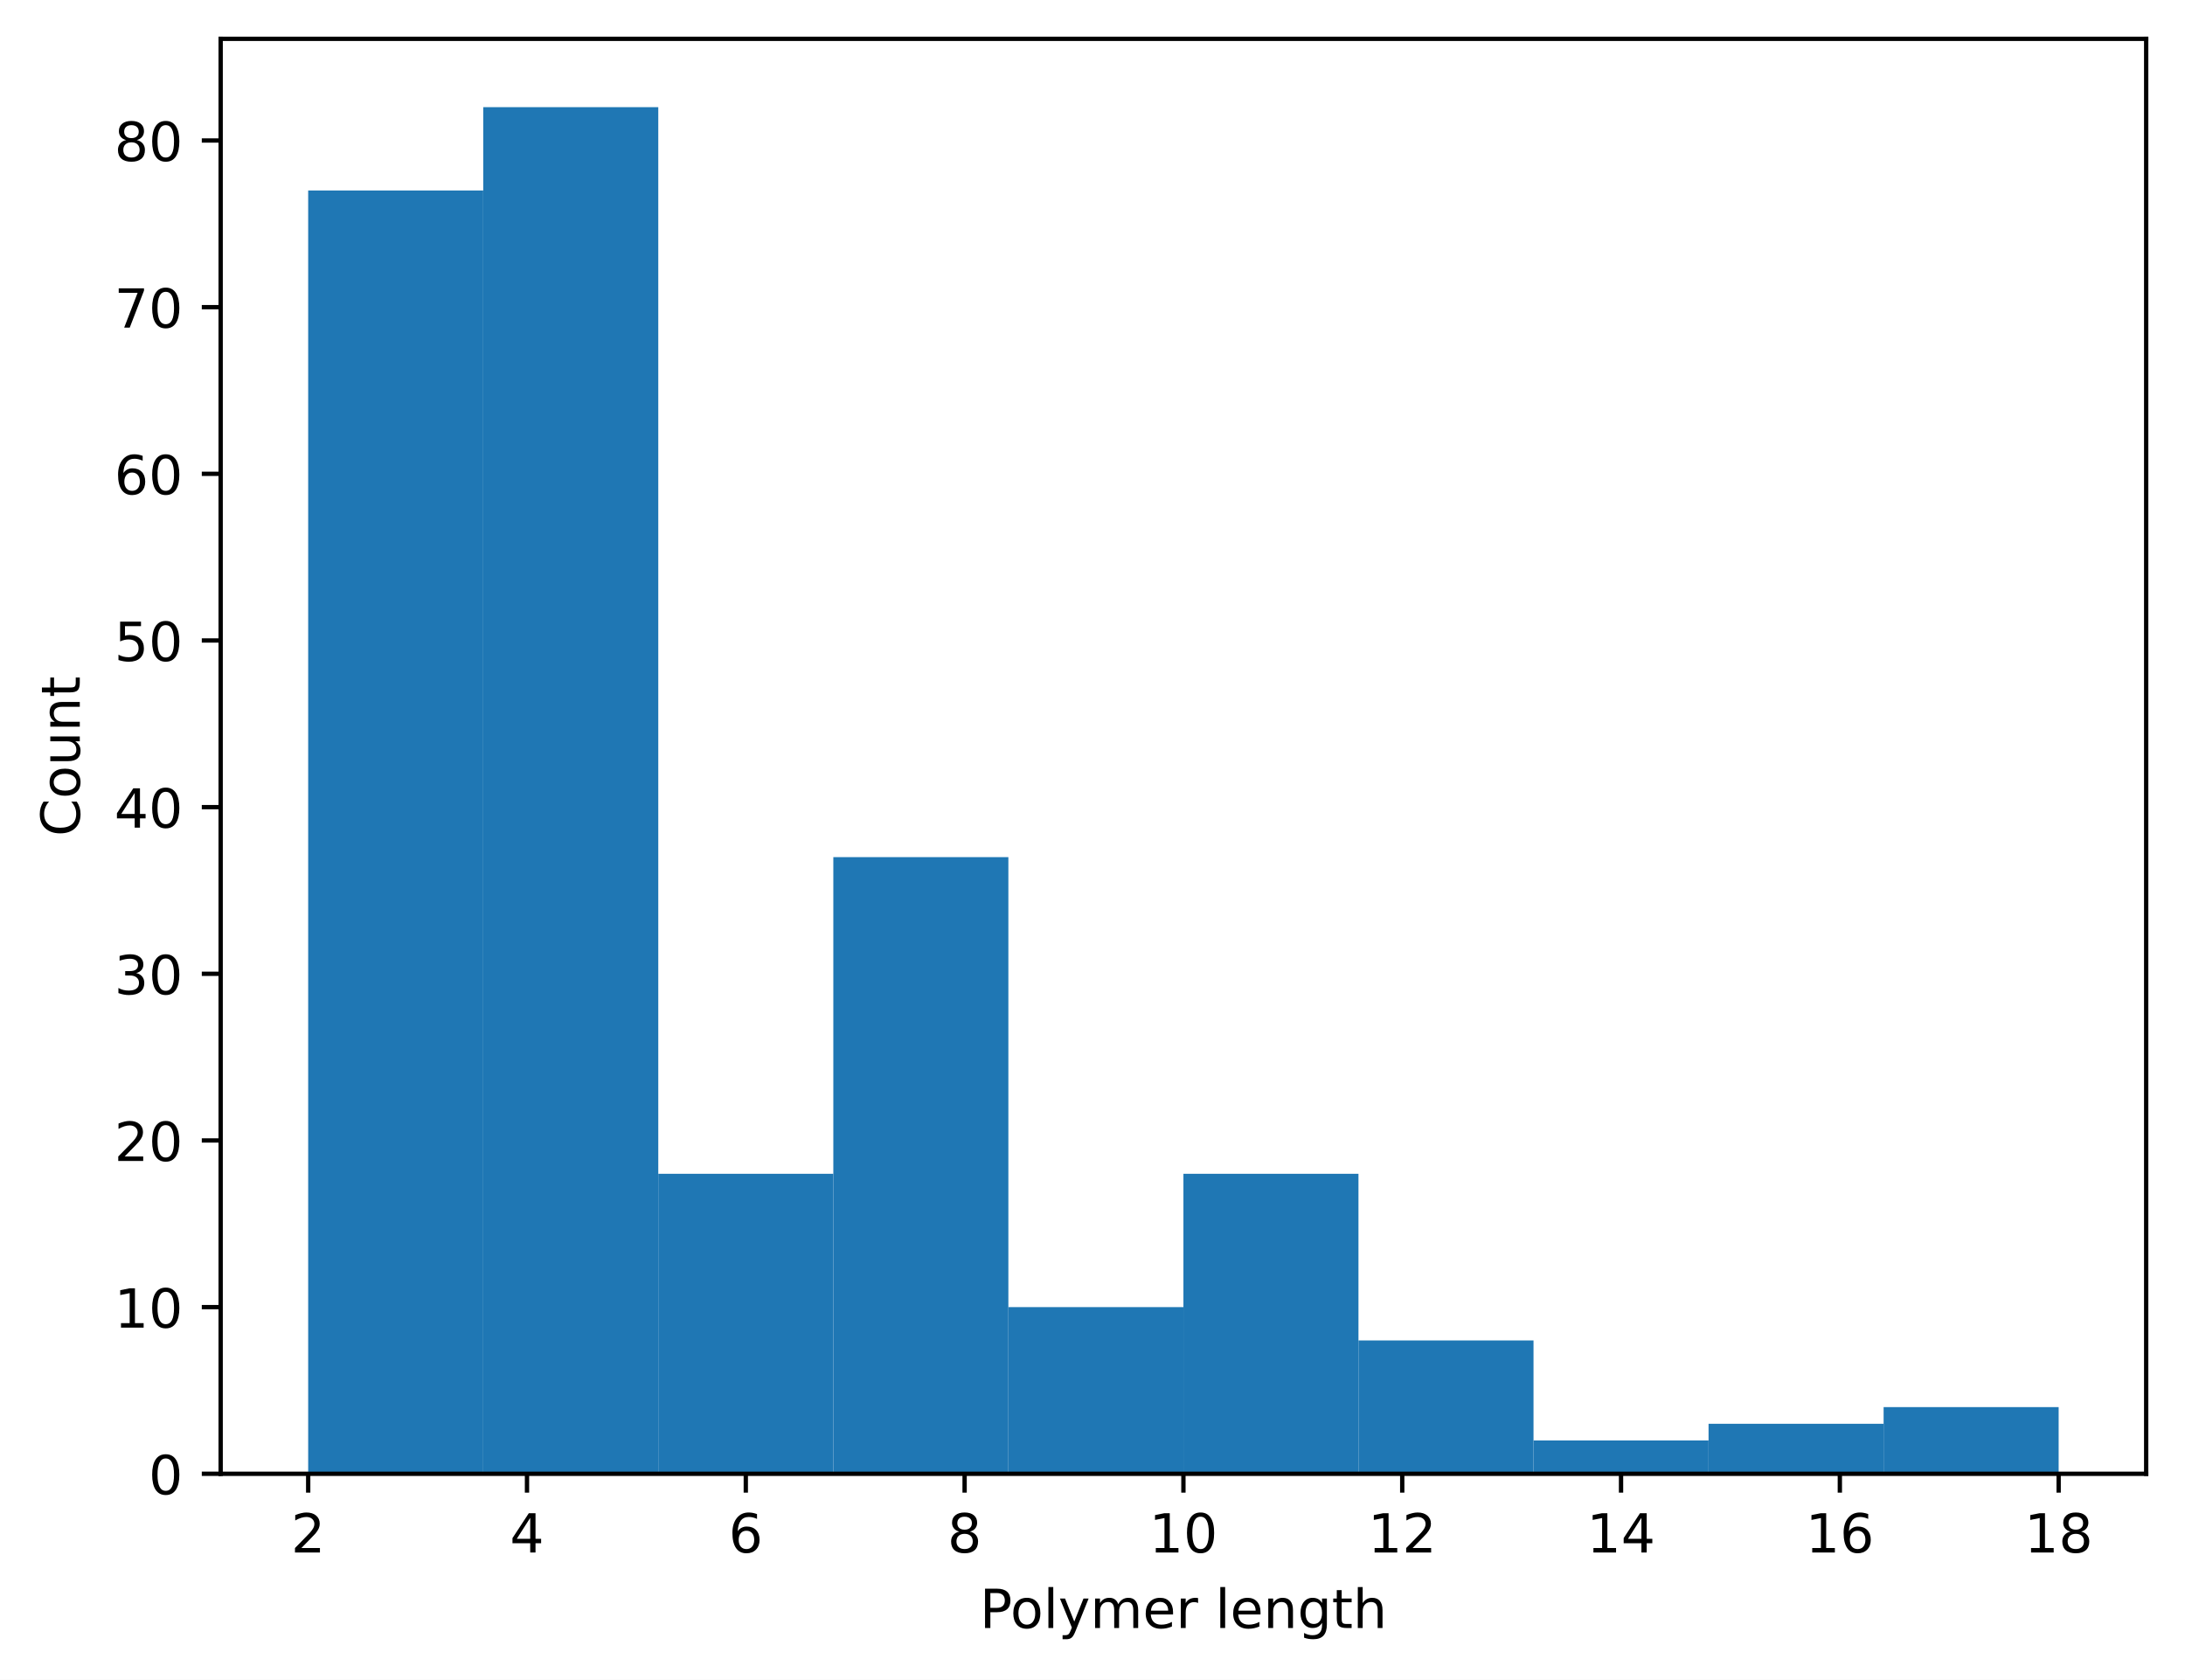
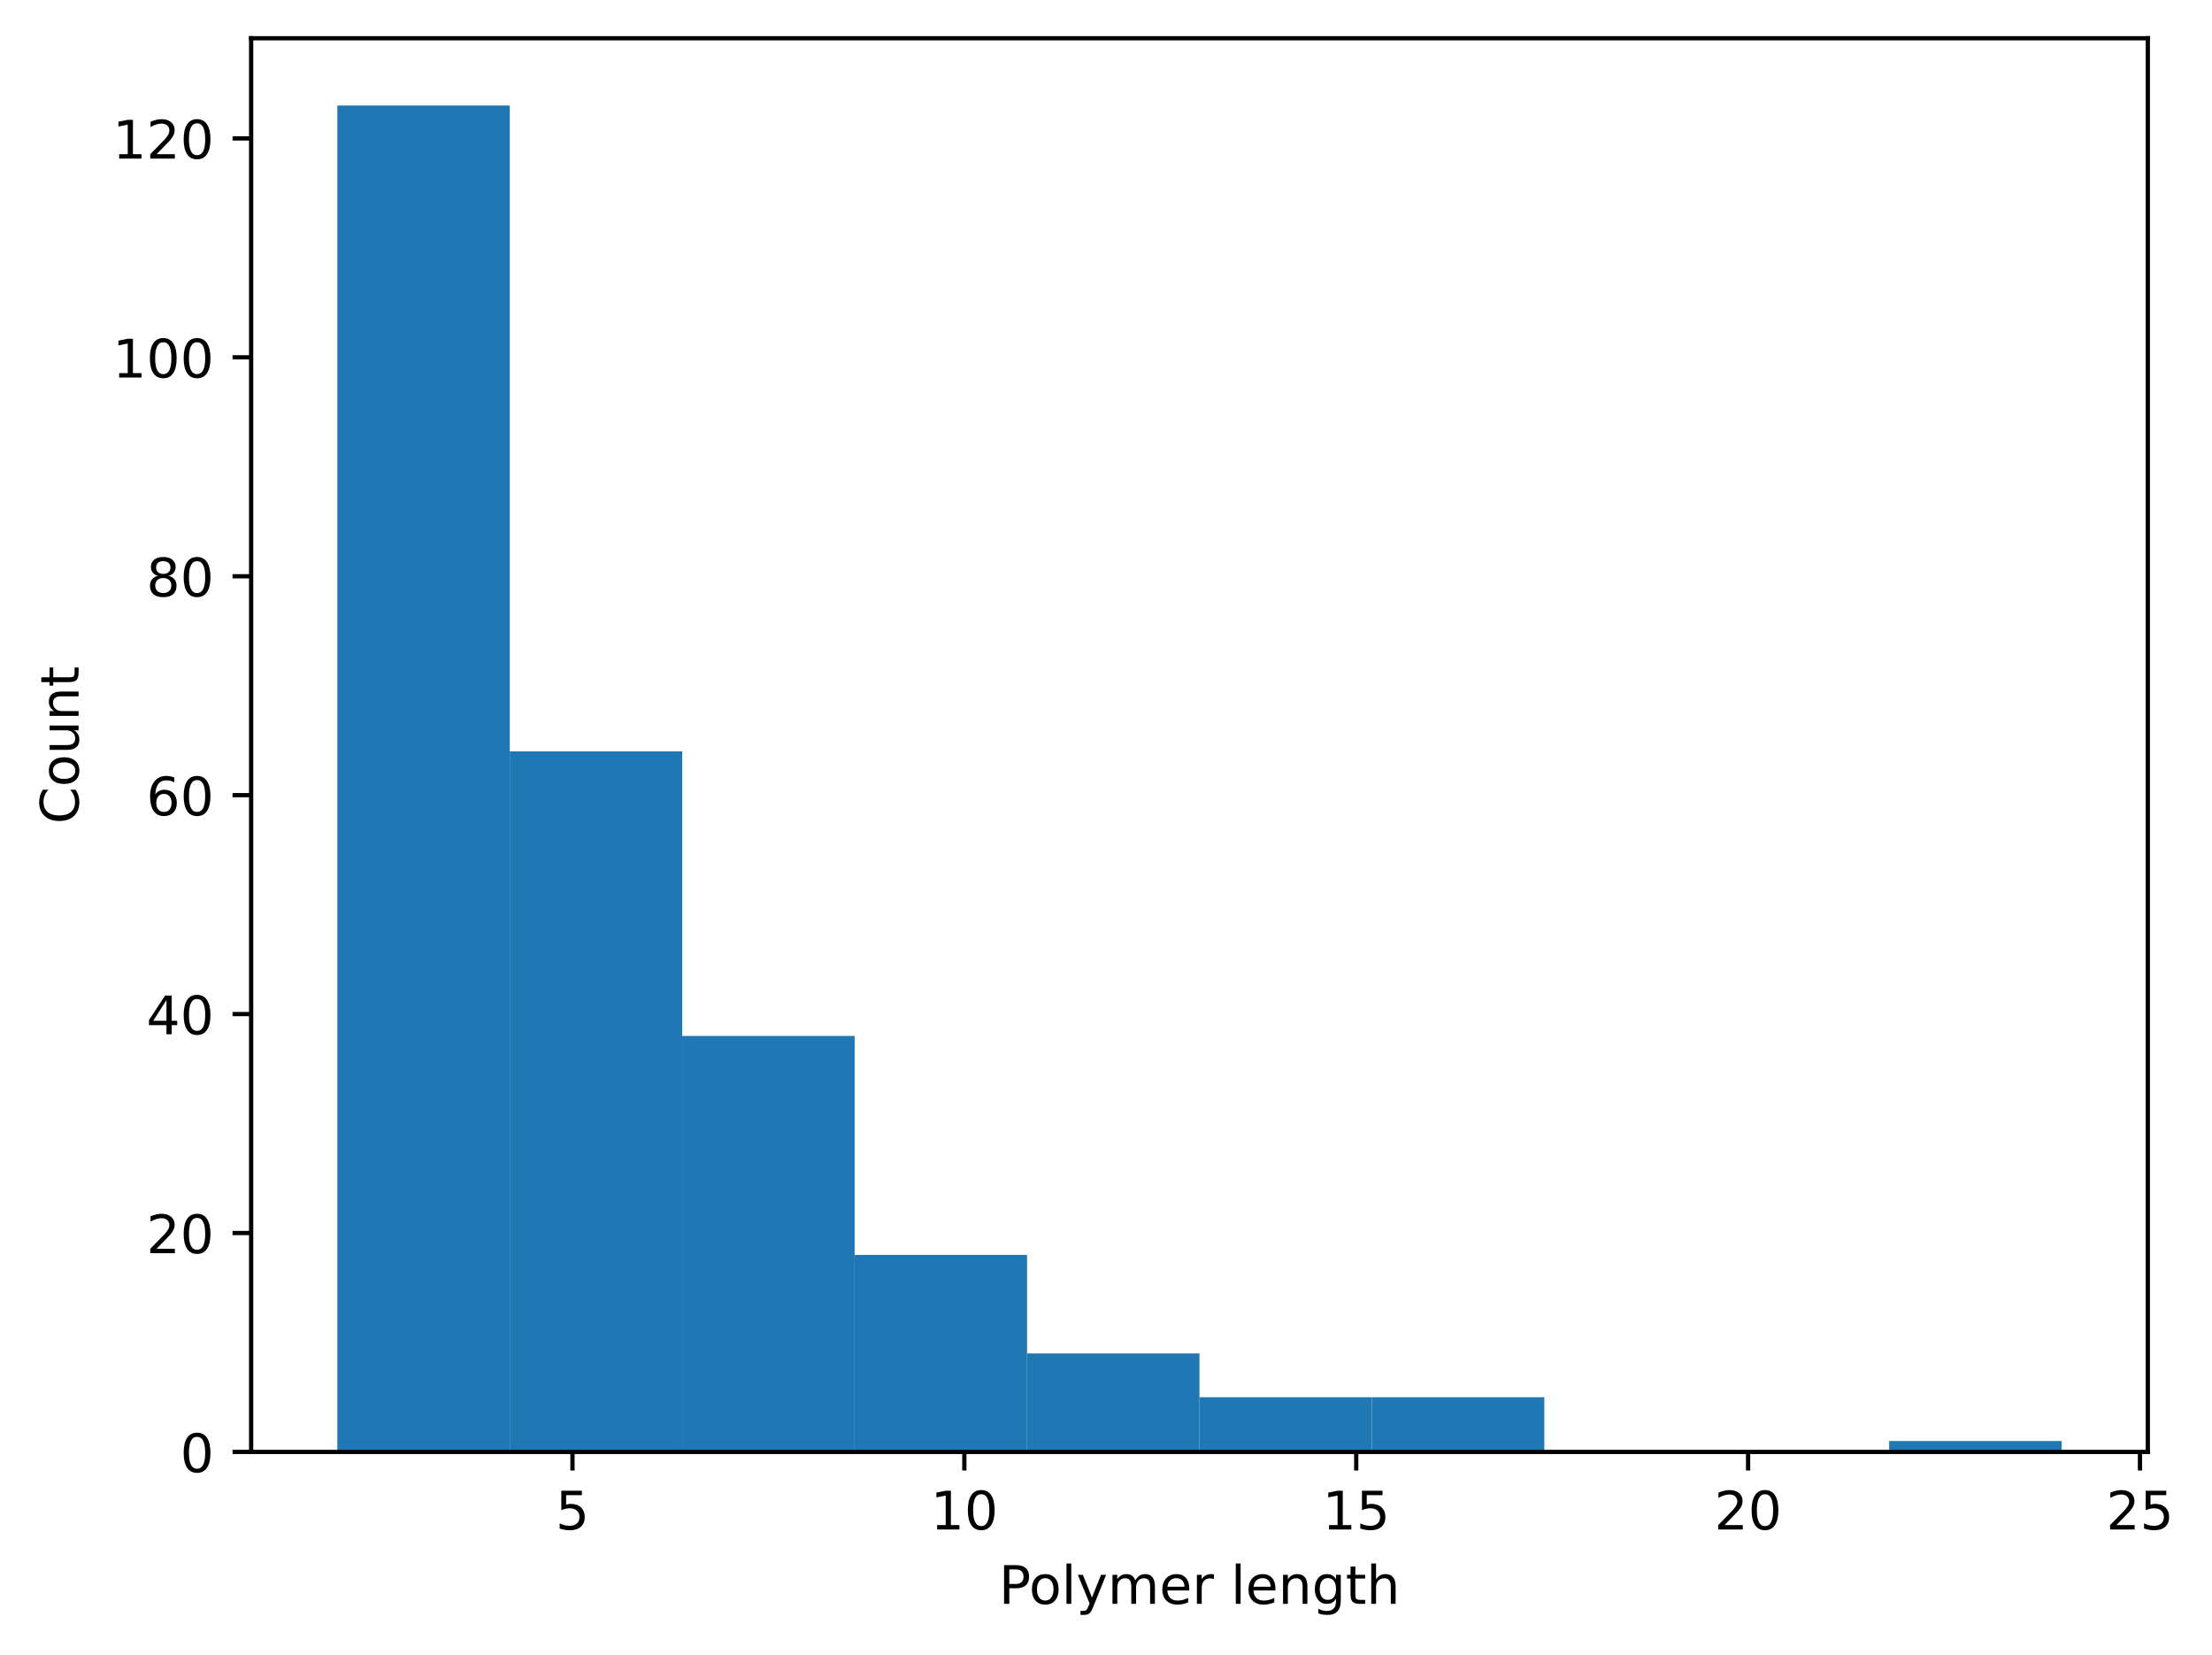
- <svg xmlns="http://www.w3.org/2000/svg" xmlns:xlink="http://www.w3.org/1999/xlink" width="405.245pt" height="311.513pt" viewBox="0 0 405.245 311.513" version="1.1">
+ <svg xmlns="http://www.w3.org/2000/svg" xmlns:xlink="http://www.w3.org/1999/xlink" width="416.494pt" height="311.513pt" viewBox="0 0 416.494 311.513" version="1.1">
  <defs>
    <style type="text/css">*{stroke-linejoin: round; stroke-linecap: butt}</style>
  </defs>
  <g id="figure_1">
    <g id="patch_1">
-       <path d="M 0 311.513  L 405.245 311.513  L 405.245 0  L 0 0  z " style="fill: #ffffff" />
+       <path d="M 0 311.513  L 416.494 311.513  L 416.494 0  L 0 0  z " style="fill: #ffffff" />
    </g>
    <g id="axes_1">
      <g id="patch_2">
-         <path d="M 40.925 273.312  L 398.045 273.312  L 398.045 7.2  L 40.925 7.2  z " style="fill: #ffffff" />
+         <path d="M 47.288 273.312  L 404.408 273.312  L 404.408 7.2  L 47.288 7.2  z " style="fill: #ffffff" />
      </g>
      <g id="patch_3">
-         <path d="M 57.158 273.312  L 89.623 273.312  L 89.623 35.326  L 57.158 35.326  z " clip-path="url(#pd0f0acca7f)" style="fill: #1f77b4" />
+         <path d="M 63.52 273.312  L 95.986 273.312  L 95.986 19.872  L 63.52 19.872  z " clip-path="url(#pf53609e63b)" style="fill: #1f77b4" />
      </g>
      <g id="patch_4">
-         <path d="M 89.623 273.312  L 122.089 273.312  L 122.089 19.872  L 89.623 19.872  z " clip-path="url(#pd0f0acca7f)" style="fill: #1f77b4" />
+         <path d="M 95.986 273.312  L 128.451 273.312  L 128.451 141.441  L 95.986 141.441  z " clip-path="url(#pf53609e63b)" style="fill: #1f77b4" />
      </g>
      <g id="patch_5">
-         <path d="M 122.089 273.312  L 154.554 273.312  L 154.554 217.679  L 122.089 217.679  z " clip-path="url(#pd0f0acca7f)" style="fill: #1f77b4" />
+         <path d="M 128.451 273.312  L 160.917 273.312  L 160.917 195.013  L 128.451 195.013  z " clip-path="url(#pf53609e63b)" style="fill: #1f77b4" />
      </g>
      <g id="patch_6">
-         <path d="M 154.554 273.312  L 187.02 273.312  L 187.02 158.955  L 154.554 158.955  z " clip-path="url(#pd0f0acca7f)" style="fill: #1f77b4" />
+         <path d="M 160.917 273.312  L 193.382 273.312  L 193.382 236.223  L 160.917 236.223  z " clip-path="url(#pf53609e63b)" style="fill: #1f77b4" />
      </g>
      <g id="patch_7">
-         <path d="M 187.02 273.312  L 219.485 273.312  L 219.485 242.405  L 187.02 242.405  z " clip-path="url(#pd0f0acca7f)" style="fill: #1f77b4" />
+         <path d="M 193.382 273.312  L 225.847 273.312  L 225.847 254.768  L 193.382 254.768  z " clip-path="url(#pf53609e63b)" style="fill: #1f77b4" />
      </g>
      <g id="patch_8">
-         <path d="M 219.485 273.312  L 251.95 273.312  L 251.95 217.679  L 219.485 217.679  z " clip-path="url(#pd0f0acca7f)" style="fill: #1f77b4" />
+         <path d="M 225.847 273.312  L 258.313 273.312  L 258.313 263.01  L 225.847 263.01  z " clip-path="url(#pf53609e63b)" style="fill: #1f77b4" />
      </g>
      <g id="patch_9">
-         <path d="M 251.95 273.312  L 284.416 273.312  L 284.416 248.586  L 251.95 248.586  z " clip-path="url(#pd0f0acca7f)" style="fill: #1f77b4" />
+         <path d="M 258.313 273.312  L 290.778 273.312  L 290.778 263.01  L 258.313 263.01  z " clip-path="url(#pf53609e63b)" style="fill: #1f77b4" />
      </g>
      <g id="patch_10">
-         <path d="M 284.416 273.312  L 316.881 273.312  L 316.881 267.131  L 284.416 267.131  z " clip-path="url(#pd0f0acca7f)" style="fill: #1f77b4" />
+         <path d="M 290.778 273.312  L 323.244 273.312  L 323.244 273.312  L 290.778 273.312  z " clip-path="url(#pf53609e63b)" style="fill: #1f77b4" />
      </g>
      <g id="patch_11">
-         <path d="M 316.881 273.312  L 349.347 273.312  L 349.347 264.04  L 316.881 264.04  z " clip-path="url(#pd0f0acca7f)" style="fill: #1f77b4" />
+         <path d="M 323.244 273.312  L 355.709 273.312  L 355.709 273.312  L 323.244 273.312  z " clip-path="url(#pf53609e63b)" style="fill: #1f77b4" />
      </g>
      <g id="patch_12">
-         <path d="M 349.347 273.312  L 381.812 273.312  L 381.812 260.949  L 349.347 260.949  z " clip-path="url(#pd0f0acca7f)" style="fill: #1f77b4" />
+         <path d="M 355.709 273.312  L 388.175 273.312  L 388.175 271.252  L 355.709 271.252  z " clip-path="url(#pf53609e63b)" style="fill: #1f77b4" />
      </g>
      <g id="matplotlib.axis_1">
        <g id="xtick_1">
          <g id="line2d_1">
            <defs>
-               <path id="mceafb8cecc" d="M 0 0  L 0 3.5  " style="stroke: #000000; stroke-width: 0.8" />
-             </defs>
-             <g>
-               <use xlink:href="#mceafb8cecc" x="57.158" y="273.312" style="stroke: #000000; stroke-width: 0.8" />
+               <path id="mefda36f210" d="M 0 0  L 0 3.5  " style="stroke: #000000; stroke-width: 0.8" />
+             </defs>
+             <g>
+               <use xlink:href="#mefda36f210" x="107.791" y="273.312" style="stroke: #000000; stroke-width: 0.8" />
            </g>
          </g>
          <g id="text_1">
-             <g transform="translate(53.97648 287.9097) scale(0.1 -0.1)">
-               <defs>
-                 <path id="DejaVuSans-15" d="M 1228 531  L 3431 531  L 3431 0  L 469 0  L 469 531  Q 828 903 1448 1529  Q 2069 2156 2228 2338  Q 2531 2678 2651 2914  Q 2772 3150 2772 3378  Q 2772 3750 2511 3984  Q 2250 4219 1831 4219  Q 1534 4219 1204 4116  Q 875 4013 500 3803  L 500 4441  Q 881 4594 1212 4672  Q 1544 4750 1819 4750  Q 2544 4750 2975 4387  Q 3406 4025 3406 3419  Q 3406 3131 3298 2873  Q 3191 2616 2906 2266  Q 2828 2175 2409 1742  Q 1991 1309 1228 531  z " transform="scale(0.015625)" />
-               </defs>
-               <use xlink:href="#DejaVuSans-15" />
+             <g transform="translate(104.6101 287.9097) scale(0.1 -0.1)">
+               <defs>
+                 <path id="DejaVuSans-18" d="M 691 4666  L 3169 4666  L 3169 4134  L 1269 4134  L 1269 2991  Q 1406 3038 1543 3061  Q 1681 3084 1819 3084  Q 2600 3084 3056 2656  Q 3513 2228 3513 1497  Q 3513 744 3044 326  Q 2575 -91 1722 -91  Q 1428 -91 1123 -41  Q 819 9 494 109  L 494 744  Q 775 591 1075 516  Q 1375 441 1709 441  Q 2250 441 2565 725  Q 2881 1009 2881 1497  Q 2881 1984 2565 2268  Q 2250 2553 1709 2553  Q 1456 2553 1204 2497  Q 953 2441 691 2322  L 691 4666  z " transform="scale(0.015625)" />
+               </defs>
+               <use xlink:href="#DejaVuSans-18" />
            </g>
          </g>
        </g>
        <g id="xtick_2">
          <g id="line2d_2">
            <g>
-               <use xlink:href="#mceafb8cecc" x="97.74" y="273.312" style="stroke: #000000; stroke-width: 0.8" />
+               <use xlink:href="#mefda36f210" x="181.576" y="273.312" style="stroke: #000000; stroke-width: 0.8" />
            </g>
          </g>
          <g id="text_2">
-             <g transform="translate(94.5583 287.9097) scale(0.1 -0.1)">
-               <defs>
-                 <path id="DejaVuSans-17" d="M 2419 4116  L 825 1625  L 2419 1625  L 2419 4116  z M 2253 4666  L 3047 4666  L 3047 1625  L 3713 1625  L 3713 1100  L 3047 1100  L 3047 0  L 2419 0  L 2419 1100  L 313 1100  L 313 1709  L 2253 4666  z " transform="scale(0.015625)" />
-               </defs>
-               <use xlink:href="#DejaVuSans-17" />
+             <g transform="translate(175.2139 287.9097) scale(0.1 -0.1)">
+               <defs>
+                 <path id="DejaVuSans-14" d="M 794 531  L 1825 531  L 1825 4091  L 703 3866  L 703 4441  L 1819 4666  L 2450 4666  L 2450 531  L 3481 531  L 3481 0  L 794 0  L 794 531  z " transform="scale(0.015625)" />
+                 <path id="DejaVuSans-13" d="M 2034 4250  Q 1547 4250 1301 3770  Q 1056 3291 1056 2328  Q 1056 1369 1301 889  Q 1547 409 2034 409  Q 2525 409 2770 889  Q 3016 1369 3016 2328  Q 3016 3291 2770 3770  Q 2525 4250 2034 4250  z M 2034 4750  Q 2819 4750 3233 4129  Q 3647 3509 3647 2328  Q 3647 1150 3233 529  Q 2819 -91 2034 -91  Q 1250 -91 836 529  Q 422 1150 422 2328  Q 422 3509 836 4129  Q 1250 4750 2034 4750  z " transform="scale(0.015625)" />
+               </defs>
+               <use xlink:href="#DejaVuSans-14" />
+               <use xlink:href="#DejaVuSans-13" transform="translate(63.625 0)" />
            </g>
          </g>
        </g>
        <g id="xtick_3">
          <g id="line2d_3">
            <g>
-               <use xlink:href="#mceafb8cecc" x="138.321" y="273.312" style="stroke: #000000; stroke-width: 0.8" />
+               <use xlink:href="#mefda36f210" x="255.362" y="273.312" style="stroke: #000000; stroke-width: 0.8" />
            </g>
          </g>
          <g id="text_3">
-             <g transform="translate(135.1401 287.9097) scale(0.1 -0.1)">
-               <defs>
-                 <path id="DejaVuSans-19" d="M 2113 2584  Q 1688 2584 1439 2293  Q 1191 2003 1191 1497  Q 1191 994 1439 701  Q 1688 409 2113 409  Q 2538 409 2786 701  Q 3034 994 3034 1497  Q 3034 2003 2786 2293  Q 2538 2584 2113 2584  z M 3366 4563  L 3366 3988  Q 3128 4100 2886 4159  Q 2644 4219 2406 4219  Q 1781 4219 1451 3797  Q 1122 3375 1075 2522  Q 1259 2794 1537 2939  Q 1816 3084 2150 3084  Q 2853 3084 3261 2657  Q 3669 2231 3669 1497  Q 3669 778 3244 343  Q 2819 -91 2113 -91  Q 1303 -91 875 529  Q 447 1150 447 2328  Q 447 3434 972 4092  Q 1497 4750 2381 4750  Q 2619 4750 2861 4703  Q 3103 4656 3366 4563  z " transform="scale(0.015625)" />
-               </defs>
-               <use xlink:href="#DejaVuSans-19" />
+             <g transform="translate(248.9991 287.9097) scale(0.1 -0.1)">
+               <use xlink:href="#DejaVuSans-14" />
+               <use xlink:href="#DejaVuSans-18" transform="translate(63.625 0)" />
            </g>
          </g>
        </g>
        <g id="xtick_4">
          <g id="line2d_4">
            <g>
-               <use xlink:href="#mceafb8cecc" x="178.903" y="273.312" style="stroke: #000000; stroke-width: 0.8" />
+               <use xlink:href="#mefda36f210" x="329.147" y="273.312" style="stroke: #000000; stroke-width: 0.8" />
            </g>
          </g>
          <g id="text_4">
-             <g transform="translate(175.7219 287.9097) scale(0.1 -0.1)">
-               <defs>
-                 <path id="DejaVuSans-1b" d="M 2034 2216  Q 1584 2216 1326 1975  Q 1069 1734 1069 1313  Q 1069 891 1326 650  Q 1584 409 2034 409  Q 2484 409 2743 651  Q 3003 894 3003 1313  Q 3003 1734 2745 1975  Q 2488 2216 2034 2216  z M 1403 2484  Q 997 2584 770 2862  Q 544 3141 544 3541  Q 544 4100 942 4425  Q 1341 4750 2034 4750  Q 2731 4750 3128 4425  Q 3525 4100 3525 3541  Q 3525 3141 3298 2862  Q 3072 2584 2669 2484  Q 3125 2378 3379 2068  Q 3634 1759 3634 1313  Q 3634 634 3220 271  Q 2806 -91 2034 -91  Q 1263 -91 848 271  Q 434 634 434 1313  Q 434 1759 690 2068  Q 947 2378 1403 2484  z M 1172 3481  Q 1172 3119 1398 2916  Q 1625 2713 2034 2713  Q 2441 2713 2670 2916  Q 2900 3119 2900 3481  Q 2900 3844 2670 4047  Q 2441 4250 2034 4250  Q 1625 4250 1398 4047  Q 1172 3844 1172 3481  z " transform="scale(0.015625)" />
-               </defs>
-               <use xlink:href="#DejaVuSans-1b" />
+             <g transform="translate(322.7842 287.9097) scale(0.1 -0.1)">
+               <defs>
+                 <path id="DejaVuSans-15" d="M 1228 531  L 3431 531  L 3431 0  L 469 0  L 469 531  Q 828 903 1448 1529  Q 2069 2156 2228 2338  Q 2531 2678 2651 2914  Q 2772 3150 2772 3378  Q 2772 3750 2511 3984  Q 2250 4219 1831 4219  Q 1534 4219 1204 4116  Q 875 4013 500 3803  L 500 4441  Q 881 4594 1212 4672  Q 1544 4750 1819 4750  Q 2544 4750 2975 4387  Q 3406 4025 3406 3419  Q 3406 3131 3298 2873  Q 3191 2616 2906 2266  Q 2828 2175 2409 1742  Q 1991 1309 1228 531  z " transform="scale(0.015625)" />
+               </defs>
+               <use xlink:href="#DejaVuSans-15" />
+               <use xlink:href="#DejaVuSans-13" transform="translate(63.625 0)" />
            </g>
          </g>
        </g>
        <g id="xtick_5">
          <g id="line2d_5">
            <g>
-               <use xlink:href="#mceafb8cecc" x="219.485" y="273.312" style="stroke: #000000; stroke-width: 0.8" />
+               <use xlink:href="#mefda36f210" x="402.932" y="273.312" style="stroke: #000000; stroke-width: 0.8" />
            </g>
          </g>
          <g id="text_5">
-             <g transform="translate(213.1225 287.9097) scale(0.1 -0.1)">
-               <defs>
-                 <path id="DejaVuSans-14" d="M 794 531  L 1825 531  L 1825 4091  L 703 3866  L 703 4441  L 1819 4666  L 2450 4666  L 2450 531  L 3481 531  L 3481 0  L 794 0  L 794 531  z " transform="scale(0.015625)" />
-                 <path id="DejaVuSans-13" d="M 2034 4250  Q 1547 4250 1301 3770  Q 1056 3291 1056 2328  Q 1056 1369 1301 889  Q 1547 409 2034 409  Q 2525 409 2770 889  Q 3016 1369 3016 2328  Q 3016 3291 2770 3770  Q 2525 4250 2034 4250  z M 2034 4750  Q 2819 4750 3233 4129  Q 3647 3509 3647 2328  Q 3647 1150 3233 529  Q 2819 -91 2034 -91  Q 1250 -91 836 529  Q 422 1150 422 2328  Q 422 3509 836 4129  Q 1250 4750 2034 4750  z " transform="scale(0.015625)" />
-               </defs>
-               <use xlink:href="#DejaVuSans-14" />
-               <use xlink:href="#DejaVuSans-13" transform="translate(63.625 0)" />
-             </g>
-           </g>
-         </g>
-         <g id="xtick_6">
-           <g id="line2d_6">
-             <g>
-               <use xlink:href="#mceafb8cecc" x="260.067" y="273.312" style="stroke: #000000; stroke-width: 0.8" />
-             </g>
-           </g>
-           <g id="text_6">
-             <g transform="translate(253.7043 287.9097) scale(0.1 -0.1)">
-               <use xlink:href="#DejaVuSans-14" />
-               <use xlink:href="#DejaVuSans-15" transform="translate(63.625 0)" />
-             </g>
-           </g>
-         </g>
-         <g id="xtick_7">
-           <g id="line2d_7">
-             <g>
-               <use xlink:href="#mceafb8cecc" x="300.649" y="273.312" style="stroke: #000000; stroke-width: 0.8" />
-             </g>
-           </g>
-           <g id="text_7">
-             <g transform="translate(294.2861 287.9097) scale(0.1 -0.1)">
-               <use xlink:href="#DejaVuSans-14" />
-               <use xlink:href="#DejaVuSans-17" transform="translate(63.625 0)" />
-             </g>
-           </g>
-         </g>
-         <g id="xtick_8">
-           <g id="line2d_8">
-             <g>
-               <use xlink:href="#mceafb8cecc" x="341.23" y="273.312" style="stroke: #000000; stroke-width: 0.8" />
-             </g>
-           </g>
-           <g id="text_8">
-             <g transform="translate(334.868 287.9097) scale(0.1 -0.1)">
-               <use xlink:href="#DejaVuSans-14" />
-               <use xlink:href="#DejaVuSans-19" transform="translate(63.625 0)" />
-             </g>
-           </g>
-         </g>
-         <g id="xtick_9">
-           <g id="line2d_9">
-             <g>
-               <use xlink:href="#mceafb8cecc" x="381.812" y="273.312" style="stroke: #000000; stroke-width: 0.8" />
-             </g>
-           </g>
-           <g id="text_9">
-             <g transform="translate(375.4498 287.9097) scale(0.1 -0.1)">
-               <use xlink:href="#DejaVuSans-14" />
-               <use xlink:href="#DejaVuSans-1b" transform="translate(63.625 0)" />
-             </g>
-           </g>
-         </g>
-         <g id="text_10">
-           <g transform="translate(181.7116 301.9104) scale(0.1 -0.1)">
+             <g transform="translate(396.5693 287.9097) scale(0.1 -0.1)">
+               <use xlink:href="#DejaVuSans-15" />
+               <use xlink:href="#DejaVuSans-18" transform="translate(63.625 0)" />
+             </g>
+           </g>
+         </g>
+         <g id="text_6">
+           <g transform="translate(188.0741 301.9104) scale(0.1 -0.1)">
            <defs>
              <path id="DejaVuSans-33" d="M 1259 4147  L 1259 2394  L 2053 2394  Q 2494 2394 2734 2622  Q 2975 2850 2975 3272  Q 2975 3691 2734 3919  Q 2494 4147 2053 4147  L 1259 4147  z M 628 4666  L 2053 4666  Q 2838 4666 3239 4311  Q 3641 3956 3641 3272  Q 3641 2581 3239 2228  Q 2838 1875 2053 1875  L 1259 1875  L 1259 0  L 628 0  L 628 4666  z " transform="scale(0.015625)" />
              <path id="DejaVuSans-52" d="M 1959 3097  Q 1497 3097 1228 2736  Q 959 2375 959 1747  Q 959 1119 1226 758  Q 1494 397 1959 397  Q 2419 397 2687 759  Q 2956 1122 2956 1747  Q 2956 2369 2687 2733  Q 2419 3097 1959 3097  z M 1959 3584  Q 2709 3584 3137 3096  Q 3566 2609 3566 1747  Q 3566 888 3137 398  Q 2709 -91 1959 -91  Q 1206 -91 779 398  Q 353 888 353 1747  Q 353 2609 779 3096  Q 1206 3584 1959 3584  z " transform="scale(0.015625)" />
              <path id="DejaVuSans-4f" d="M 603 4863  L 1178 4863  L 1178 0  L 603 0  L 603 4863  z " transform="scale(0.015625)" />
              <path id="DejaVuSans-5c" d="M 2059 -325  Q 1816 -950 1584 -1140  Q 1353 -1331 966 -1331  L 506 -1331  L 506 -850  L 844 -850  Q 1081 -850 1212 -737  Q 1344 -625 1503 -206  L 1606 56  L 191 3500  L 800 3500  L 1894 763  L 2988 3500  L 3597 3500  L 2059 -325  z " transform="scale(0.015625)" />
              <path id="DejaVuSans-50" d="M 3328 2828  Q 3544 3216 3844 3400  Q 4144 3584 4550 3584  Q 5097 3584 5394 3201  Q 5691 2819 5691 2113  L 5691 0  L 5113 0  L 5113 2094  Q 5113 2597 4934 2840  Q 4756 3084 4391 3084  Q 3944 3084 3684 2787  Q 3425 2491 3425 1978  L 3425 0  L 2847 0  L 2847 2094  Q 2847 2600 2669 2842  Q 2491 3084 2119 3084  Q 1678 3084 1418 2786  Q 1159 2488 1159 1978  L 1159 0  L 581 0  L 581 3500  L 1159 3500  L 1159 2956  Q 1356 3278 1631 3431  Q 1906 3584 2284 3584  Q 2666 3584 2933 3390  Q 3200 3197 3328 2828  z " transform="scale(0.015625)" />
              <path id="DejaVuSans-48" d="M 3597 1894  L 3597 1613  L 953 1613  Q 991 1019 1311 708  Q 1631 397 2203 397  Q 2534 397 2845 478  Q 3156 559 3463 722  L 3463 178  Q 3153 47 2828 -22  Q 2503 -91 2169 -91  Q 1331 -91 842 396  Q 353 884 353 1716  Q 353 2575 817 3079  Q 1281 3584 2069 3584  Q 2775 3584 3186 3129  Q 3597 2675 3597 1894  z M 3022 2063  Q 3016 2534 2758 2815  Q 2500 3097 2075 3097  Q 1594 3097 1305 2825  Q 1016 2553 972 2059  L 3022 2063  z " transform="scale(0.015625)" />
              <path id="DejaVuSans-55" d="M 2631 2963  Q 2534 3019 2420 3045  Q 2306 3072 2169 3072  Q 1681 3072 1420 2755  Q 1159 2438 1159 1844  L 1159 0  L 581 0  L 581 3500  L 1159 3500  L 1159 2956  Q 1341 3275 1631 3429  Q 1922 3584 2338 3584  Q 2397 3584 2469 3576  Q 2541 3569 2628 3553  L 2631 2963  z " transform="scale(0.015625)" />
              <path id="DejaVuSans-3" transform="scale(0.015625)" />
              <path id="DejaVuSans-51" d="M 3513 2113  L 3513 0  L 2938 0  L 2938 2094  Q 2938 2591 2744 2837  Q 2550 3084 2163 3084  Q 1697 3084 1428 2787  Q 1159 2491 1159 1978  L 1159 0  L 581 0  L 581 3500  L 1159 3500  L 1159 2956  Q 1366 3272 1645 3428  Q 1925 3584 2291 3584  Q 2894 3584 3203 3211  Q 3513 2838 3513 2113  z " transform="scale(0.015625)" />
              <path id="DejaVuSans-4a" d="M 2906 1791  Q 2906 2416 2648 2759  Q 2391 3103 1925 3103  Q 1463 3103 1205 2759  Q 947 2416 947 1791  Q 947 1169 1205 825  Q 1463 481 1925 481  Q 2391 481 2648 825  Q 2906 1169 2906 1791  z M 3481 434  Q 3481 -459 3084 -895  Q 2688 -1331 1869 -1331  Q 1566 -1331 1297 -1286  Q 1028 -1241 775 -1147  L 775 -588  Q 1028 -725 1275 -790  Q 1522 -856 1778 -856  Q 2344 -856 2625 -561  Q 2906 -266 2906 331  L 2906 616  Q 2728 306 2450 153  Q 2172 0 1784 0  Q 1141 0 747 490  Q 353 981 353 1791  Q 353 2603 747 3093  Q 1141 3584 1784 3584  Q 2172 3584 2450 3431  Q 2728 3278 2906 2969  L 2906 3500  L 3481 3500  L 3481 434  z " transform="scale(0.015625)" />
              <path id="DejaVuSans-57" d="M 1172 4494  L 1172 3500  L 2356 3500  L 2356 3053  L 1172 3053  L 1172 1153  Q 1172 725 1289 603  Q 1406 481 1766 481  L 2356 481  L 2356 0  L 1766 0  Q 1100 0 847 248  Q 594 497 594 1153  L 594 3053  L 172 3053  L 172 3500  L 594 3500  L 594 4494  L 1172 4494  z " transform="scale(0.015625)" />
              <path id="DejaVuSans-4b" d="M 3513 2113  L 3513 0  L 2938 0  L 2938 2094  Q 2938 2591 2744 2837  Q 2550 3084 2163 3084  Q 1697 3084 1428 2787  Q 1159 2491 1159 1978  L 1159 0  L 581 0  L 581 4863  L 1159 4863  L 1159 2956  Q 1366 3272 1645 3428  Q 1925 3584 2291 3584  Q 2894 3584 3203 3211  Q 3513 2838 3513 2113  z " transform="scale(0.015625)" />
            </defs>
            <use xlink:href="#DejaVuSans-33" />
            <use xlink:href="#DejaVuSans-52" transform="translate(56.73438 0)" />
            <use xlink:href="#DejaVuSans-4f" transform="translate(117.9219 0)" />
            <use xlink:href="#DejaVuSans-5c" transform="translate(145.7031 0)" />
            <use xlink:href="#DejaVuSans-50" transform="translate(204.8906 0)" />
            <use xlink:href="#DejaVuSans-48" transform="translate(302.2969 0)" />
            <use xlink:href="#DejaVuSans-55" transform="translate(363.8281 0)" />
            <use xlink:href="#DejaVuSans-3" transform="translate(404.9375 0)" />
            <use xlink:href="#DejaVuSans-4f" transform="translate(436.7188 0)" />
            <use xlink:href="#DejaVuSans-48" transform="translate(464.5 0)" />
            <use xlink:href="#DejaVuSans-51" transform="translate(526.0312 0)" />
            <use xlink:href="#DejaVuSans-4a" transform="translate(589.4062 0)" />
            <use xlink:href="#DejaVuSans-57" transform="translate(652.8906 0)" />
            <use xlink:href="#DejaVuSans-4b" transform="translate(692.0938 0)" />
          </g>
        </g>
      </g>
      <g id="matplotlib.axis_2">
        <g id="ytick_1">
+           <g id="line2d_6">
+             <defs>
+               <path id="ma9fae7da0e" d="M 0 0  L -3.5 0  " style="stroke: #000000; stroke-width: 0.8" />
+             </defs>
+             <g>
+               <use xlink:href="#ma9fae7da0e" x="47.288" y="273.312" style="stroke: #000000; stroke-width: 0.8" />
+             </g>
+           </g>
+           <g id="text_7">
+             <g transform="translate(33.925 277.1108) scale(0.1 -0.1)">
+               <use xlink:href="#DejaVuSans-13" />
+             </g>
+           </g>
+         </g>
+         <g id="ytick_2">
+           <g id="line2d_7">
+             <g>
+               <use xlink:href="#ma9fae7da0e" x="47.288" y="232.102" style="stroke: #000000; stroke-width: 0.8" />
+             </g>
+           </g>
+           <g id="text_8">
+             <g transform="translate(27.5625 235.9011) scale(0.1 -0.1)">
+               <use xlink:href="#DejaVuSans-15" />
+               <use xlink:href="#DejaVuSans-13" transform="translate(63.625 0)" />
+             </g>
+           </g>
+         </g>
+         <g id="ytick_3">
+           <g id="line2d_8">
+             <g>
+               <use xlink:href="#ma9fae7da0e" x="47.288" y="190.892" style="stroke: #000000; stroke-width: 0.8" />
+             </g>
+           </g>
+           <g id="text_9">
+             <g transform="translate(27.5625 194.6913) scale(0.1 -0.1)">
+               <defs>
+                 <path id="DejaVuSans-17" d="M 2419 4116  L 825 1625  L 2419 1625  L 2419 4116  z M 2253 4666  L 3047 4666  L 3047 1625  L 3713 1625  L 3713 1100  L 3047 1100  L 3047 0  L 2419 0  L 2419 1100  L 313 1100  L 313 1709  L 2253 4666  z " transform="scale(0.015625)" />
+               </defs>
+               <use xlink:href="#DejaVuSans-17" />
+               <use xlink:href="#DejaVuSans-13" transform="translate(63.625 0)" />
+             </g>
+           </g>
+         </g>
+         <g id="ytick_4">
+           <g id="line2d_9">
+             <g>
+               <use xlink:href="#ma9fae7da0e" x="47.288" y="149.683" style="stroke: #000000; stroke-width: 0.8" />
+             </g>
+           </g>
+           <g id="text_10">
+             <g transform="translate(27.5625 153.4816) scale(0.1 -0.1)">
+               <defs>
+                 <path id="DejaVuSans-19" d="M 2113 2584  Q 1688 2584 1439 2293  Q 1191 2003 1191 1497  Q 1191 994 1439 701  Q 1688 409 2113 409  Q 2538 409 2786 701  Q 3034 994 3034 1497  Q 3034 2003 2786 2293  Q 2538 2584 2113 2584  z M 3366 4563  L 3366 3988  Q 3128 4100 2886 4159  Q 2644 4219 2406 4219  Q 1781 4219 1451 3797  Q 1122 3375 1075 2522  Q 1259 2794 1537 2939  Q 1816 3084 2150 3084  Q 2853 3084 3261 2657  Q 3669 2231 3669 1497  Q 3669 778 3244 343  Q 2819 -91 2113 -91  Q 1303 -91 875 529  Q 447 1150 447 2328  Q 447 3434 972 4092  Q 1497 4750 2381 4750  Q 2619 4750 2861 4703  Q 3103 4656 3366 4563  z " transform="scale(0.015625)" />
+               </defs>
+               <use xlink:href="#DejaVuSans-19" />
+               <use xlink:href="#DejaVuSans-13" transform="translate(63.625 0)" />
+             </g>
+           </g>
+         </g>
+         <g id="ytick_5">
          <g id="line2d_10">
-             <defs>
-               <path id="m5416bd8ebe" d="M 0 0  L -3.5 0  " style="stroke: #000000; stroke-width: 0.8" />
-             </defs>
-             <g>
-               <use xlink:href="#m5416bd8ebe" x="40.925" y="273.312" style="stroke: #000000; stroke-width: 0.8" />
+             <g>
+               <use xlink:href="#ma9fae7da0e" x="47.288" y="108.473" style="stroke: #000000; stroke-width: 0.8" />
            </g>
          </g>
          <g id="text_11">
-             <g transform="translate(27.5625 277.1108) scale(0.1 -0.1)">
-               <use xlink:href="#DejaVuSans-13" />
-             </g>
-           </g>
-         </g>
-         <g id="ytick_2">
+             <g transform="translate(27.5625 112.2718) scale(0.1 -0.1)">
+               <defs>
+                 <path id="DejaVuSans-1b" d="M 2034 2216  Q 1584 2216 1326 1975  Q 1069 1734 1069 1313  Q 1069 891 1326 650  Q 1584 409 2034 409  Q 2484 409 2743 651  Q 3003 894 3003 1313  Q 3003 1734 2745 1975  Q 2488 2216 2034 2216  z M 1403 2484  Q 997 2584 770 2862  Q 544 3141 544 3541  Q 544 4100 942 4425  Q 1341 4750 2034 4750  Q 2731 4750 3128 4425  Q 3525 4100 3525 3541  Q 3525 3141 3298 2862  Q 3072 2584 2669 2484  Q 3125 2378 3379 2068  Q 3634 1759 3634 1313  Q 3634 634 3220 271  Q 2806 -91 2034 -91  Q 1263 -91 848 271  Q 434 634 434 1313  Q 434 1759 690 2068  Q 947 2378 1403 2484  z M 1172 3481  Q 1172 3119 1398 2916  Q 1625 2713 2034 2713  Q 2441 2713 2670 2916  Q 2900 3119 2900 3481  Q 2900 3844 2670 4047  Q 2441 4250 2034 4250  Q 1625 4250 1398 4047  Q 1172 3844 1172 3481  z " transform="scale(0.015625)" />
+               </defs>
+               <use xlink:href="#DejaVuSans-1b" />
+               <use xlink:href="#DejaVuSans-13" transform="translate(63.625 0)" />
+             </g>
+           </g>
+         </g>
+         <g id="ytick_6">
          <g id="line2d_11">
            <g>
-               <use xlink:href="#m5416bd8ebe" x="40.925" y="242.405" style="stroke: #000000; stroke-width: 0.8" />
+               <use xlink:href="#ma9fae7da0e" x="47.288" y="67.263" style="stroke: #000000; stroke-width: 0.8" />
            </g>
          </g>
          <g id="text_12">
-             <g transform="translate(21.2 246.2035) scale(0.1 -0.1)">
-               <use xlink:href="#DejaVuSans-14" />
-               <use xlink:href="#DejaVuSans-13" transform="translate(63.625 0)" />
-             </g>
-           </g>
-         </g>
-         <g id="ytick_3">
+             <g transform="translate(21.2 71.06205) scale(0.1 -0.1)">
+               <use xlink:href="#DejaVuSans-14" />
+               <use xlink:href="#DejaVuSans-13" transform="translate(63.625 0)" />
+               <use xlink:href="#DejaVuSans-13" transform="translate(127.25 0)" />
+             </g>
+           </g>
+         </g>
+         <g id="ytick_7">
          <g id="line2d_12">
            <g>
-               <use xlink:href="#m5416bd8ebe" x="40.925" y="211.497" style="stroke: #000000; stroke-width: 0.8" />
+               <use xlink:href="#ma9fae7da0e" x="47.288" y="26.053" style="stroke: #000000; stroke-width: 0.8" />
            </g>
          </g>
          <g id="text_13">
-             <g transform="translate(21.2 215.2962) scale(0.1 -0.1)">
-               <use xlink:href="#DejaVuSans-15" />
-               <use xlink:href="#DejaVuSans-13" transform="translate(63.625 0)" />
-             </g>
-           </g>
-         </g>
-         <g id="ytick_4">
-           <g id="line2d_13">
-             <g>
-               <use xlink:href="#m5416bd8ebe" x="40.925" y="180.59" style="stroke: #000000; stroke-width: 0.8" />
-             </g>
-           </g>
-           <g id="text_14">
-             <g transform="translate(21.2 184.3889) scale(0.1 -0.1)">
-               <defs>
-                 <path id="DejaVuSans-16" d="M 2597 2516  Q 3050 2419 3304 2112  Q 3559 1806 3559 1356  Q 3559 666 3084 287  Q 2609 -91 1734 -91  Q 1441 -91 1130 -33  Q 819 25 488 141  L 488 750  Q 750 597 1062 519  Q 1375 441 1716 441  Q 2309 441 2620 675  Q 2931 909 2931 1356  Q 2931 1769 2642 2001  Q 2353 2234 1838 2234  L 1294 2234  L 1294 2753  L 1863 2753  Q 2328 2753 2575 2939  Q 2822 3125 2822 3475  Q 2822 3834 2567 4026  Q 2313 4219 1838 4219  Q 1578 4219 1281 4162  Q 984 4106 628 3988  L 628 4550  Q 988 4650 1302 4700  Q 1616 4750 1894 4750  Q 2613 4750 3031 4423  Q 3450 4097 3450 3541  Q 3450 3153 3228 2886  Q 3006 2619 2597 2516  z " transform="scale(0.015625)" />
-               </defs>
-               <use xlink:href="#DejaVuSans-16" />
-               <use xlink:href="#DejaVuSans-13" transform="translate(63.625 0)" />
-             </g>
-           </g>
-         </g>
-         <g id="ytick_5">
-           <g id="line2d_14">
-             <g>
-               <use xlink:href="#m5416bd8ebe" x="40.925" y="149.683" style="stroke: #000000; stroke-width: 0.8" />
-             </g>
-           </g>
-           <g id="text_15">
-             <g transform="translate(21.2 153.4816) scale(0.1 -0.1)">
-               <use xlink:href="#DejaVuSans-17" />
-               <use xlink:href="#DejaVuSans-13" transform="translate(63.625 0)" />
-             </g>
-           </g>
-         </g>
-         <g id="ytick_6">
-           <g id="line2d_15">
-             <g>
-               <use xlink:href="#m5416bd8ebe" x="40.925" y="118.775" style="stroke: #000000; stroke-width: 0.8" />
-             </g>
-           </g>
-           <g id="text_16">
-             <g transform="translate(21.2 122.5742) scale(0.1 -0.1)">
-               <defs>
-                 <path id="DejaVuSans-18" d="M 691 4666  L 3169 4666  L 3169 4134  L 1269 4134  L 1269 2991  Q 1406 3038 1543 3061  Q 1681 3084 1819 3084  Q 2600 3084 3056 2656  Q 3513 2228 3513 1497  Q 3513 744 3044 326  Q 2575 -91 1722 -91  Q 1428 -91 1123 -41  Q 819 9 494 109  L 494 744  Q 775 591 1075 516  Q 1375 441 1709 441  Q 2250 441 2565 725  Q 2881 1009 2881 1497  Q 2881 1984 2565 2268  Q 2250 2553 1709 2553  Q 1456 2553 1204 2497  Q 953 2441 691 2322  L 691 4666  z " transform="scale(0.015625)" />
-               </defs>
-               <use xlink:href="#DejaVuSans-18" />
-               <use xlink:href="#DejaVuSans-13" transform="translate(63.625 0)" />
-             </g>
-           </g>
-         </g>
-         <g id="ytick_7">
-           <g id="line2d_16">
-             <g>
-               <use xlink:href="#m5416bd8ebe" x="40.925" y="87.868" style="stroke: #000000; stroke-width: 0.8" />
-             </g>
-           </g>
-           <g id="text_17">
-             <g transform="translate(21.2 91.66693) scale(0.1 -0.1)">
-               <use xlink:href="#DejaVuSans-19" />
-               <use xlink:href="#DejaVuSans-13" transform="translate(63.625 0)" />
-             </g>
-           </g>
-         </g>
-         <g id="ytick_8">
-           <g id="line2d_17">
-             <g>
-               <use xlink:href="#m5416bd8ebe" x="40.925" y="56.961" style="stroke: #000000; stroke-width: 0.8" />
-             </g>
-           </g>
-           <g id="text_18">
-             <g transform="translate(21.2 60.75961) scale(0.1 -0.1)">
-               <defs>
-                 <path id="DejaVuSans-1a" d="M 525 4666  L 3525 4666  L 3525 4397  L 1831 0  L 1172 0  L 2766 4134  L 525 4134  L 525 4666  z " transform="scale(0.015625)" />
-               </defs>
-               <use xlink:href="#DejaVuSans-1a" />
-               <use xlink:href="#DejaVuSans-13" transform="translate(63.625 0)" />
-             </g>
-           </g>
-         </g>
-         <g id="ytick_9">
-           <g id="line2d_18">
-             <g>
-               <use xlink:href="#m5416bd8ebe" x="40.925" y="26.053" style="stroke: #000000; stroke-width: 0.8" />
-             </g>
-           </g>
-           <g id="text_19">
            <g transform="translate(21.2 29.85229) scale(0.1 -0.1)">
-               <use xlink:href="#DejaVuSans-1b" />
-               <use xlink:href="#DejaVuSans-13" transform="translate(63.625 0)" />
-             </g>
-           </g>
-         </g>
-         <g id="text_20">
+               <use xlink:href="#DejaVuSans-14" />
+               <use xlink:href="#DejaVuSans-15" transform="translate(63.625 0)" />
+               <use xlink:href="#DejaVuSans-13" transform="translate(127.25 0)" />
+             </g>
+           </g>
+         </g>
+         <g id="text_14">
          <g transform="translate(14.79766 155.1044) rotate(-90) scale(0.1 -0.1)">
            <defs>
              <path id="DejaVuSans-26" d="M 4122 4306  L 4122 3641  Q 3803 3938 3442 4084  Q 3081 4231 2675 4231  Q 1875 4231 1450 3742  Q 1025 3253 1025 2328  Q 1025 1406 1450 917  Q 1875 428 2675 428  Q 3081 428 3442 575  Q 3803 722 4122 1019  L 4122 359  Q 3791 134 3420 21  Q 3050 -91 2638 -91  Q 1578 -91 968 557  Q 359 1206 359 2328  Q 359 3453 968 4101  Q 1578 4750 2638 4750  Q 3056 4750 3426 4639  Q 3797 4528 4122 4306  z " transform="scale(0.015625)" />
              <path id="DejaVuSans-58" d="M 544 1381  L 544 3500  L 1119 3500  L 1119 1403  Q 1119 906 1312 657  Q 1506 409 1894 409  Q 2359 409 2629 706  Q 2900 1003 2900 1516  L 2900 3500  L 3475 3500  L 3475 0  L 2900 0  L 2900 538  Q 2691 219 2414 64  Q 2138 -91 1772 -91  Q 1169 -91 856 284  Q 544 659 544 1381  z M 1991 3584  L 1991 3584  z " transform="scale(0.015625)" />
            </defs>
            <use xlink:href="#DejaVuSans-26" />
            <use xlink:href="#DejaVuSans-52" transform="translate(69.82812 0)" />
            <use xlink:href="#DejaVuSans-58" transform="translate(131.0156 0)" />
            <use xlink:href="#DejaVuSans-51" transform="translate(194.3906 0)" />
            <use xlink:href="#DejaVuSans-57" transform="translate(257.7656 0)" />
          </g>
        </g>
      </g>
      <g id="patch_13">
-         <path d="M 40.925 273.312  L 40.925 7.2  " style="fill: none; stroke: #000000; stroke-width: 0.8; stroke-linejoin: miter; stroke-linecap: square" />
+         <path d="M 47.288 273.312  L 47.288 7.2  " style="fill: none; stroke: #000000; stroke-width: 0.8; stroke-linejoin: miter; stroke-linecap: square" />
      </g>
      <g id="patch_14">
-         <path d="M 398.045 273.312  L 398.045 7.2  " style="fill: none; stroke: #000000; stroke-width: 0.8; stroke-linejoin: miter; stroke-linecap: square" />
+         <path d="M 404.408 273.312  L 404.408 7.2  " style="fill: none; stroke: #000000; stroke-width: 0.8; stroke-linejoin: miter; stroke-linecap: square" />
      </g>
      <g id="patch_15">
-         <path d="M 40.925 273.312  L 398.045 273.312  " style="fill: none; stroke: #000000; stroke-width: 0.8; stroke-linejoin: miter; stroke-linecap: square" />
+         <path d="M 47.288 273.312  L 404.408 273.312  " style="fill: none; stroke: #000000; stroke-width: 0.8; stroke-linejoin: miter; stroke-linecap: square" />
      </g>
      <g id="patch_16">
-         <path d="M 40.925 7.2  L 398.045 7.2  " style="fill: none; stroke: #000000; stroke-width: 0.8; stroke-linejoin: miter; stroke-linecap: square" />
+         <path d="M 47.288 7.2  L 404.408 7.2  " style="fill: none; stroke: #000000; stroke-width: 0.8; stroke-linejoin: miter; stroke-linecap: square" />
      </g>
    </g>
  </g>
  <defs>
-     <clipPath id="pd0f0acca7f">
-       <rect x="40.925" y="7.2" width="357.12" height="266.112" />
+     <clipPath id="pf53609e63b">
+       <rect x="47.288" y="7.2" width="357.12" height="266.112" />
    </clipPath>
  </defs>
</svg>
